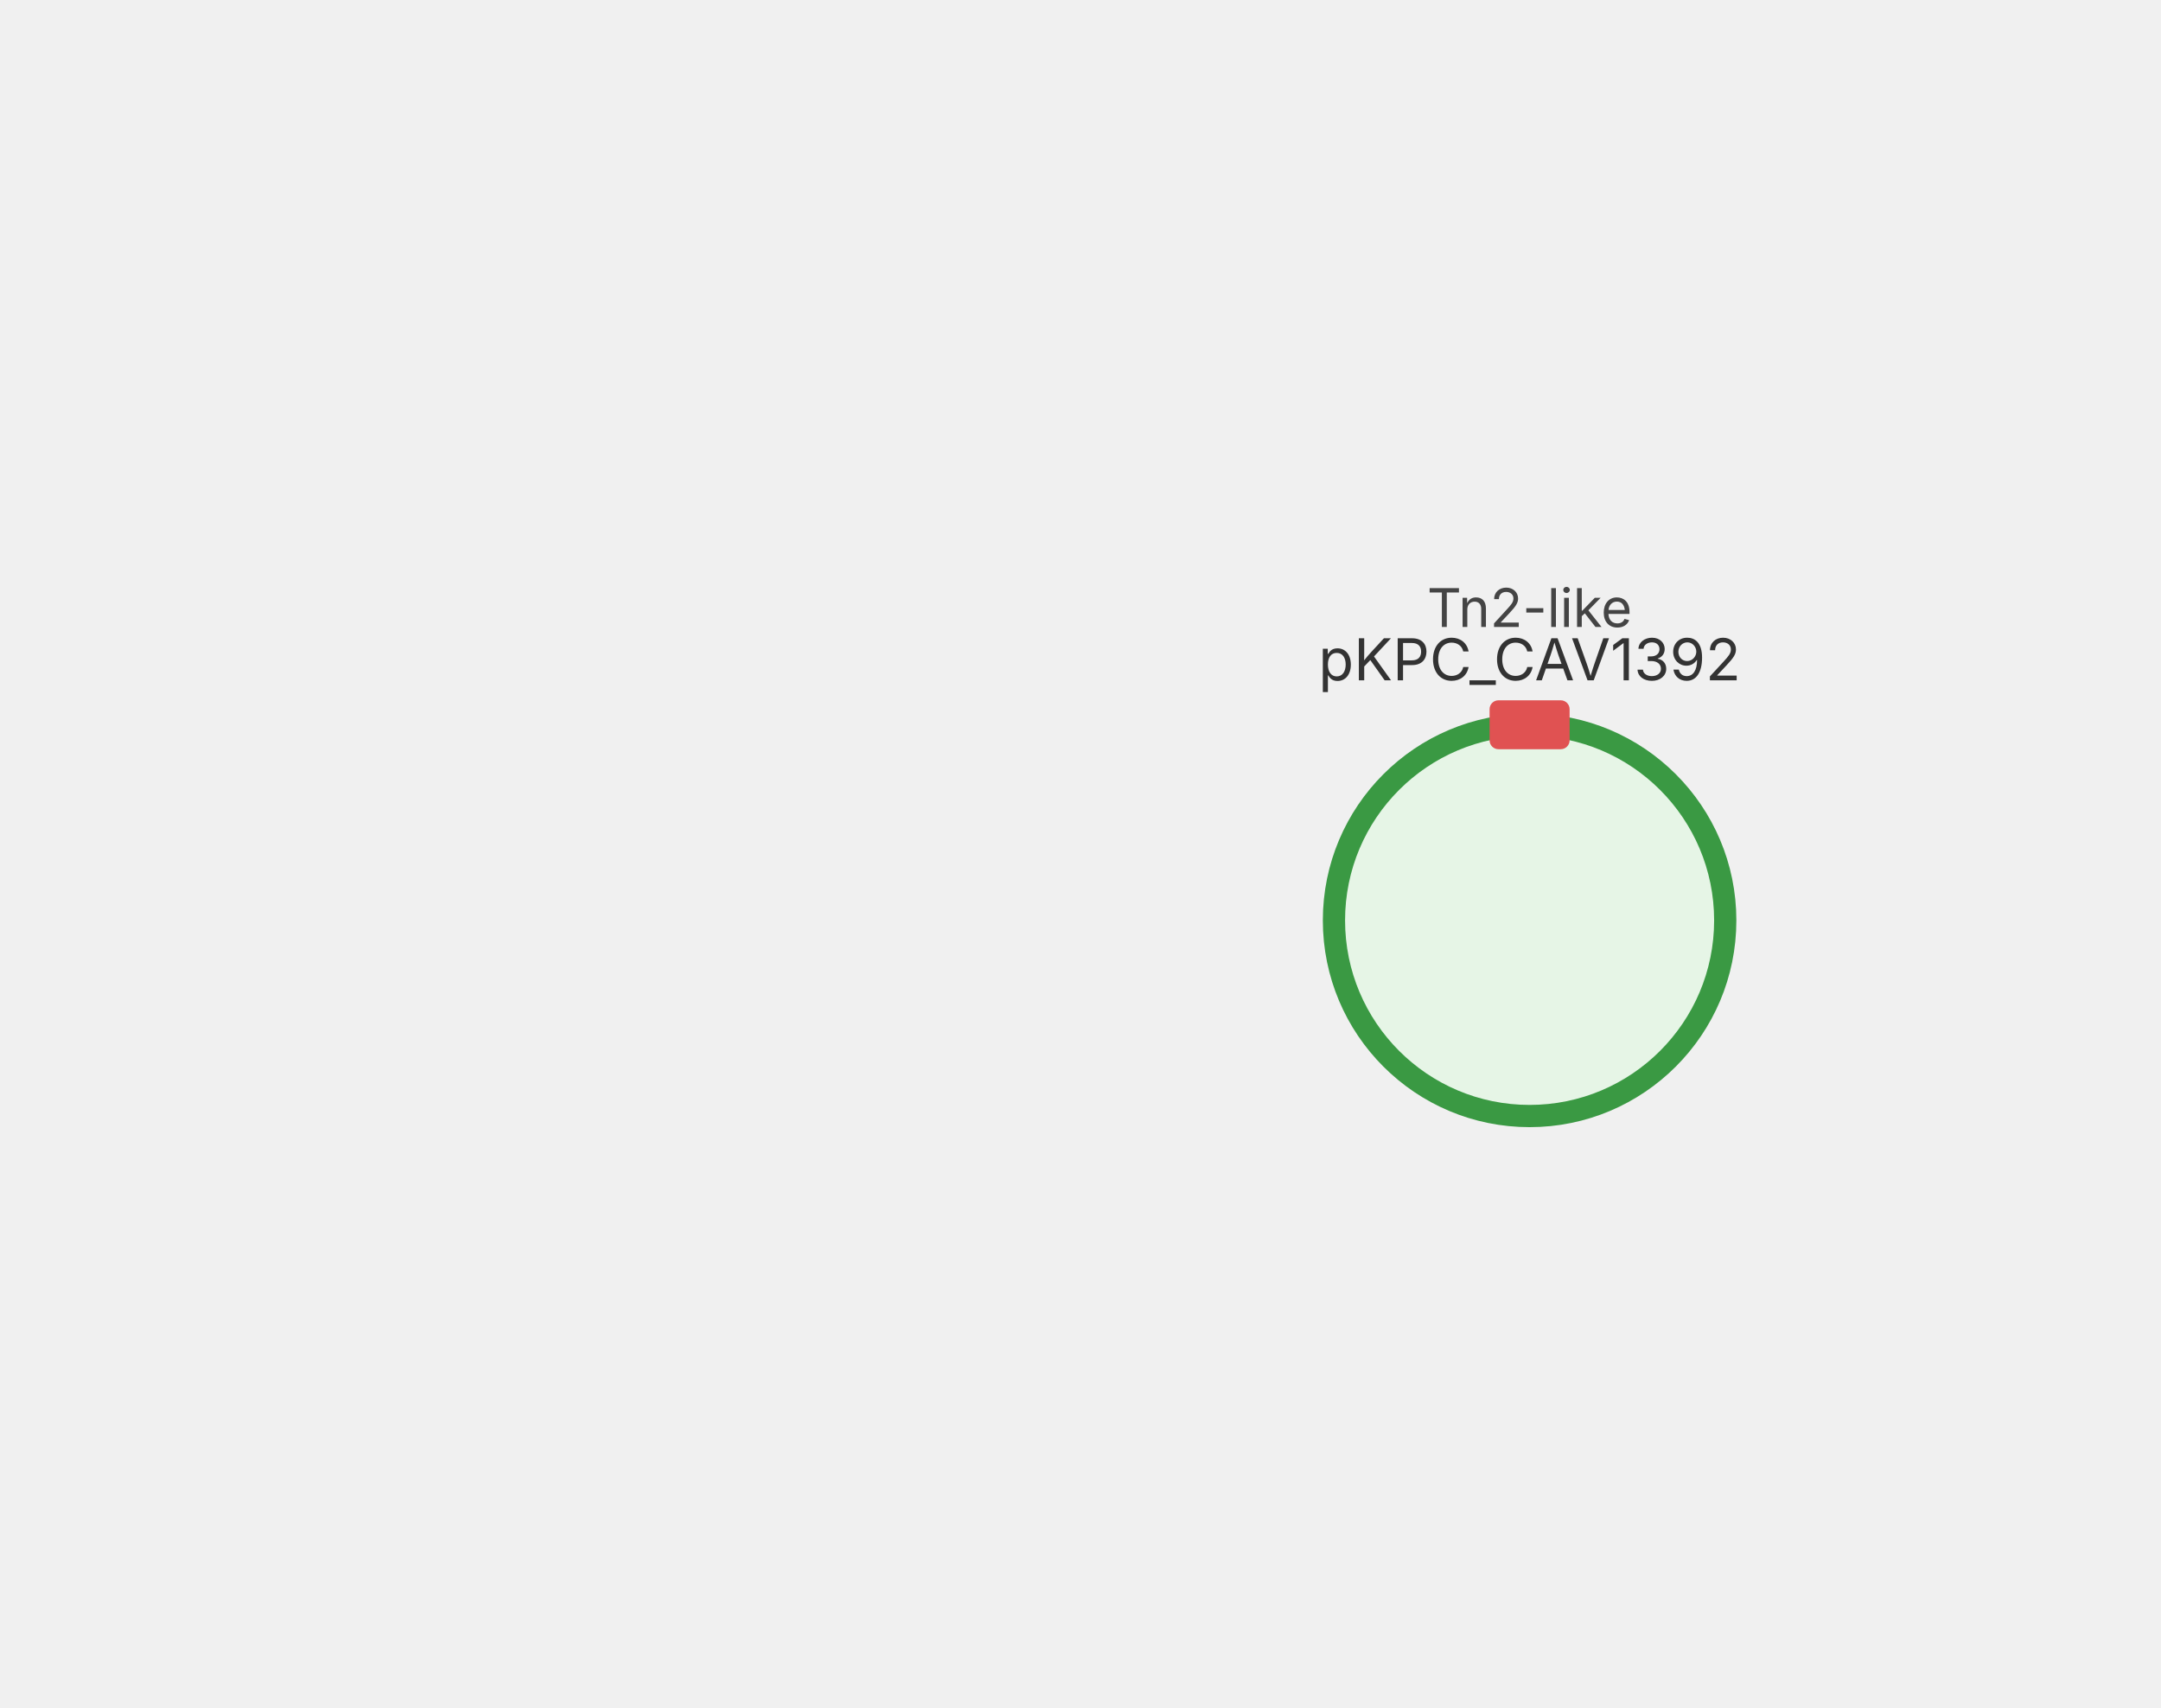
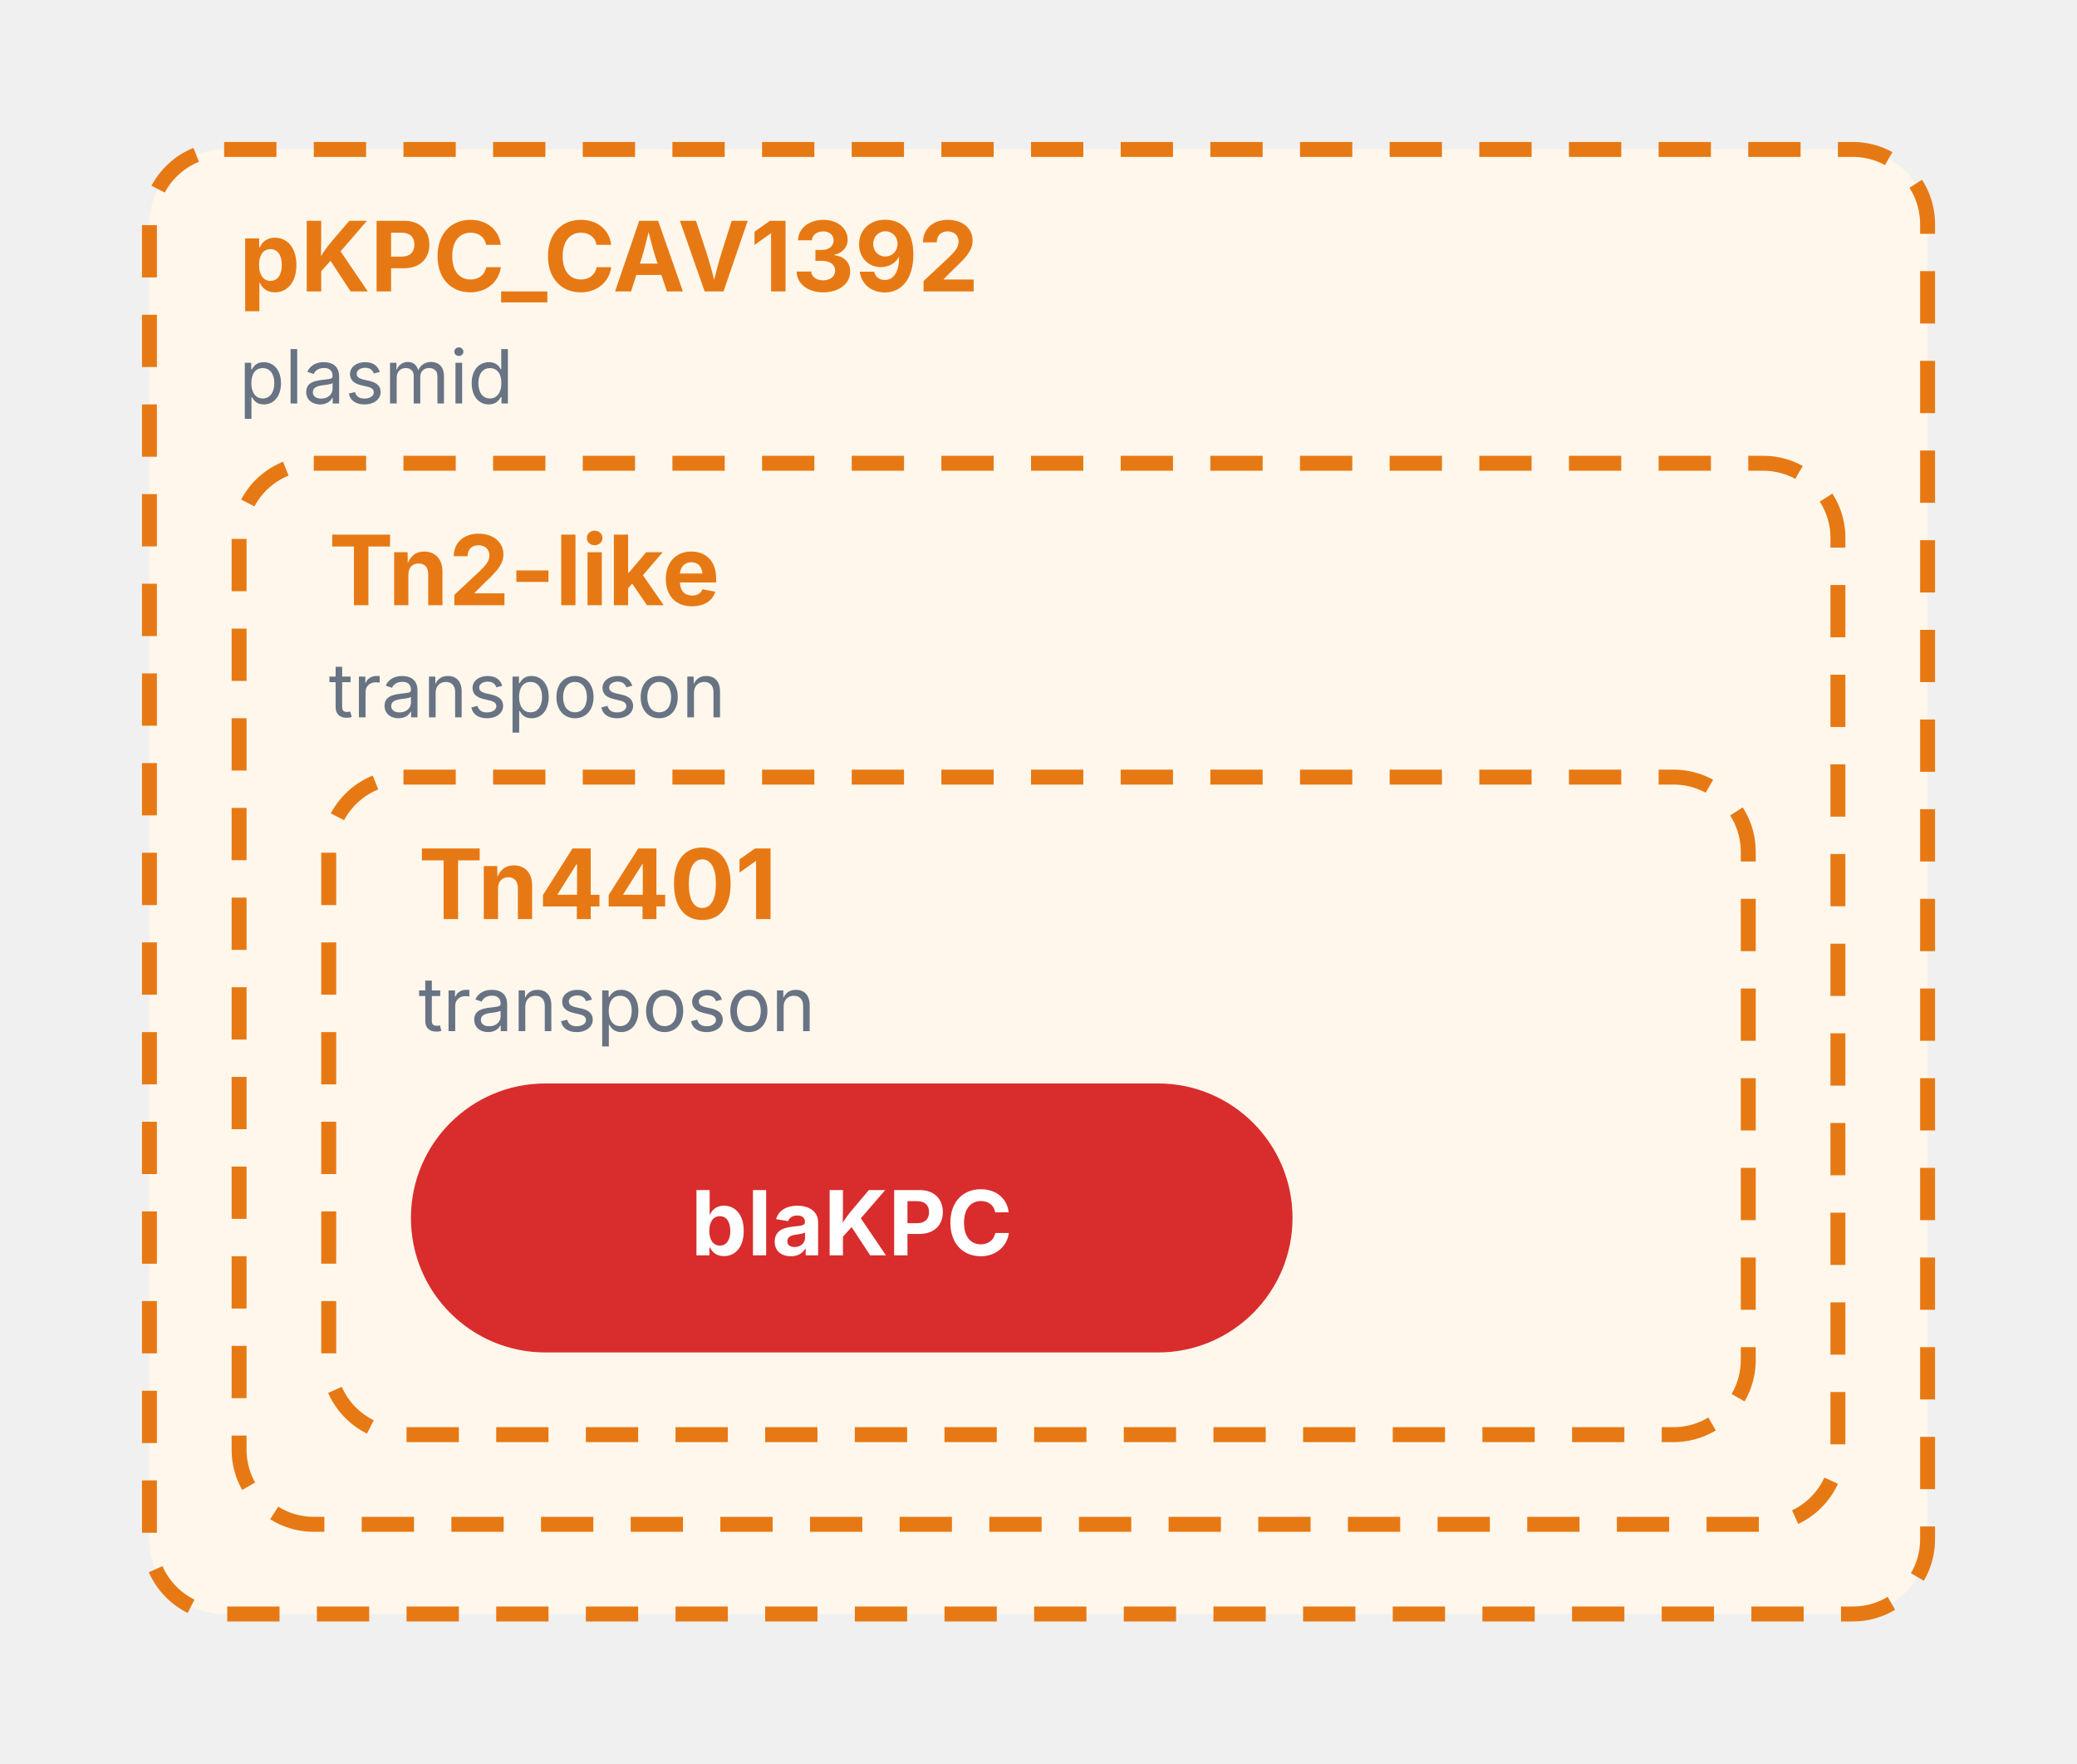
- <svg xmlns="http://www.w3.org/2000/svg" width="486" height="384" viewBox="0 0 486 384" style="background:white">
-   <circle cx="344.0" cy="207.0" r="44.0" fill="#e6f5e6" stroke="#3a9943" stroke-width="5" />
-   <text x="344.0" y="153.0" text-anchor="middle" font-size="13" fill="#333" font-family="Inter, Arial, sans-serif">pKPC_CAV1392</text>
-   <rect x="335.0" y="157.5" width="18.0" height="11.0" fill="#e05252" rx="2" transform="rotate(0.0,344.0,163.0)" />
-   <text x="344.0" y="141.0" text-anchor="middle" font-size="12" fill="#444" font-family="Inter, Arial, sans-serif">Tn2-like</text>
+ <svg xmlns="http://www.w3.org/2000/svg" width="278" height="236" viewBox="0 0 278 236" role="img" aria-label="CellGen containment diagram" style="background:white">
+   <rect x="20" y="20" width="238" height="196" rx="10" fill="#fff7eb" stroke="#e77914" stroke-width="2" stroke-dasharray="7 5" />
+   <text x="32" y="39" font-family="Inter, Arial, sans-serif" font-size="13" font-weight="700" fill="#e77914" text-anchor="start">pKPC_CAV1392</text>
+   <text x="32" y="54" font-family="Inter, Arial, sans-serif" font-size="10" font-weight="400" fill="#687384" text-anchor="start">plasmid</text>
+   <rect x="32" y="62" width="214" height="142" rx="10" fill="#fff7eb" stroke="#e77914" stroke-width="2" stroke-dasharray="7 5" />
+   <text x="44" y="81" font-family="Inter, Arial, sans-serif" font-size="13" font-weight="700" fill="#e77914" text-anchor="start">Tn2-like</text>
+   <text x="44" y="96" font-family="Inter, Arial, sans-serif" font-size="10" font-weight="400" fill="#687384" text-anchor="start">transposon</text>
+   <rect x="44" y="104" width="190" height="88" rx="10" fill="#fff7eb" stroke="#e77914" stroke-width="2" stroke-dasharray="7 5" />
+   <text x="56" y="123" font-family="Inter, Arial, sans-serif" font-size="13" font-weight="700" fill="#e77914" text-anchor="start">Tn4401</text>
+   <text x="56" y="138" font-family="Inter, Arial, sans-serif" font-size="10" font-weight="400" fill="#687384" text-anchor="start">transposon</text>
+   <rect x="56" y="146" width="116" height="34" rx="17" fill="#d92d2d" stroke="#d92d2d" stroke-width="2" />
+   <text x="114" y="168" font-family="Inter, Arial, sans-serif" font-size="12" font-weight="700" fill="#ffffff" text-anchor="middle">blaKPC</text>
</svg>
